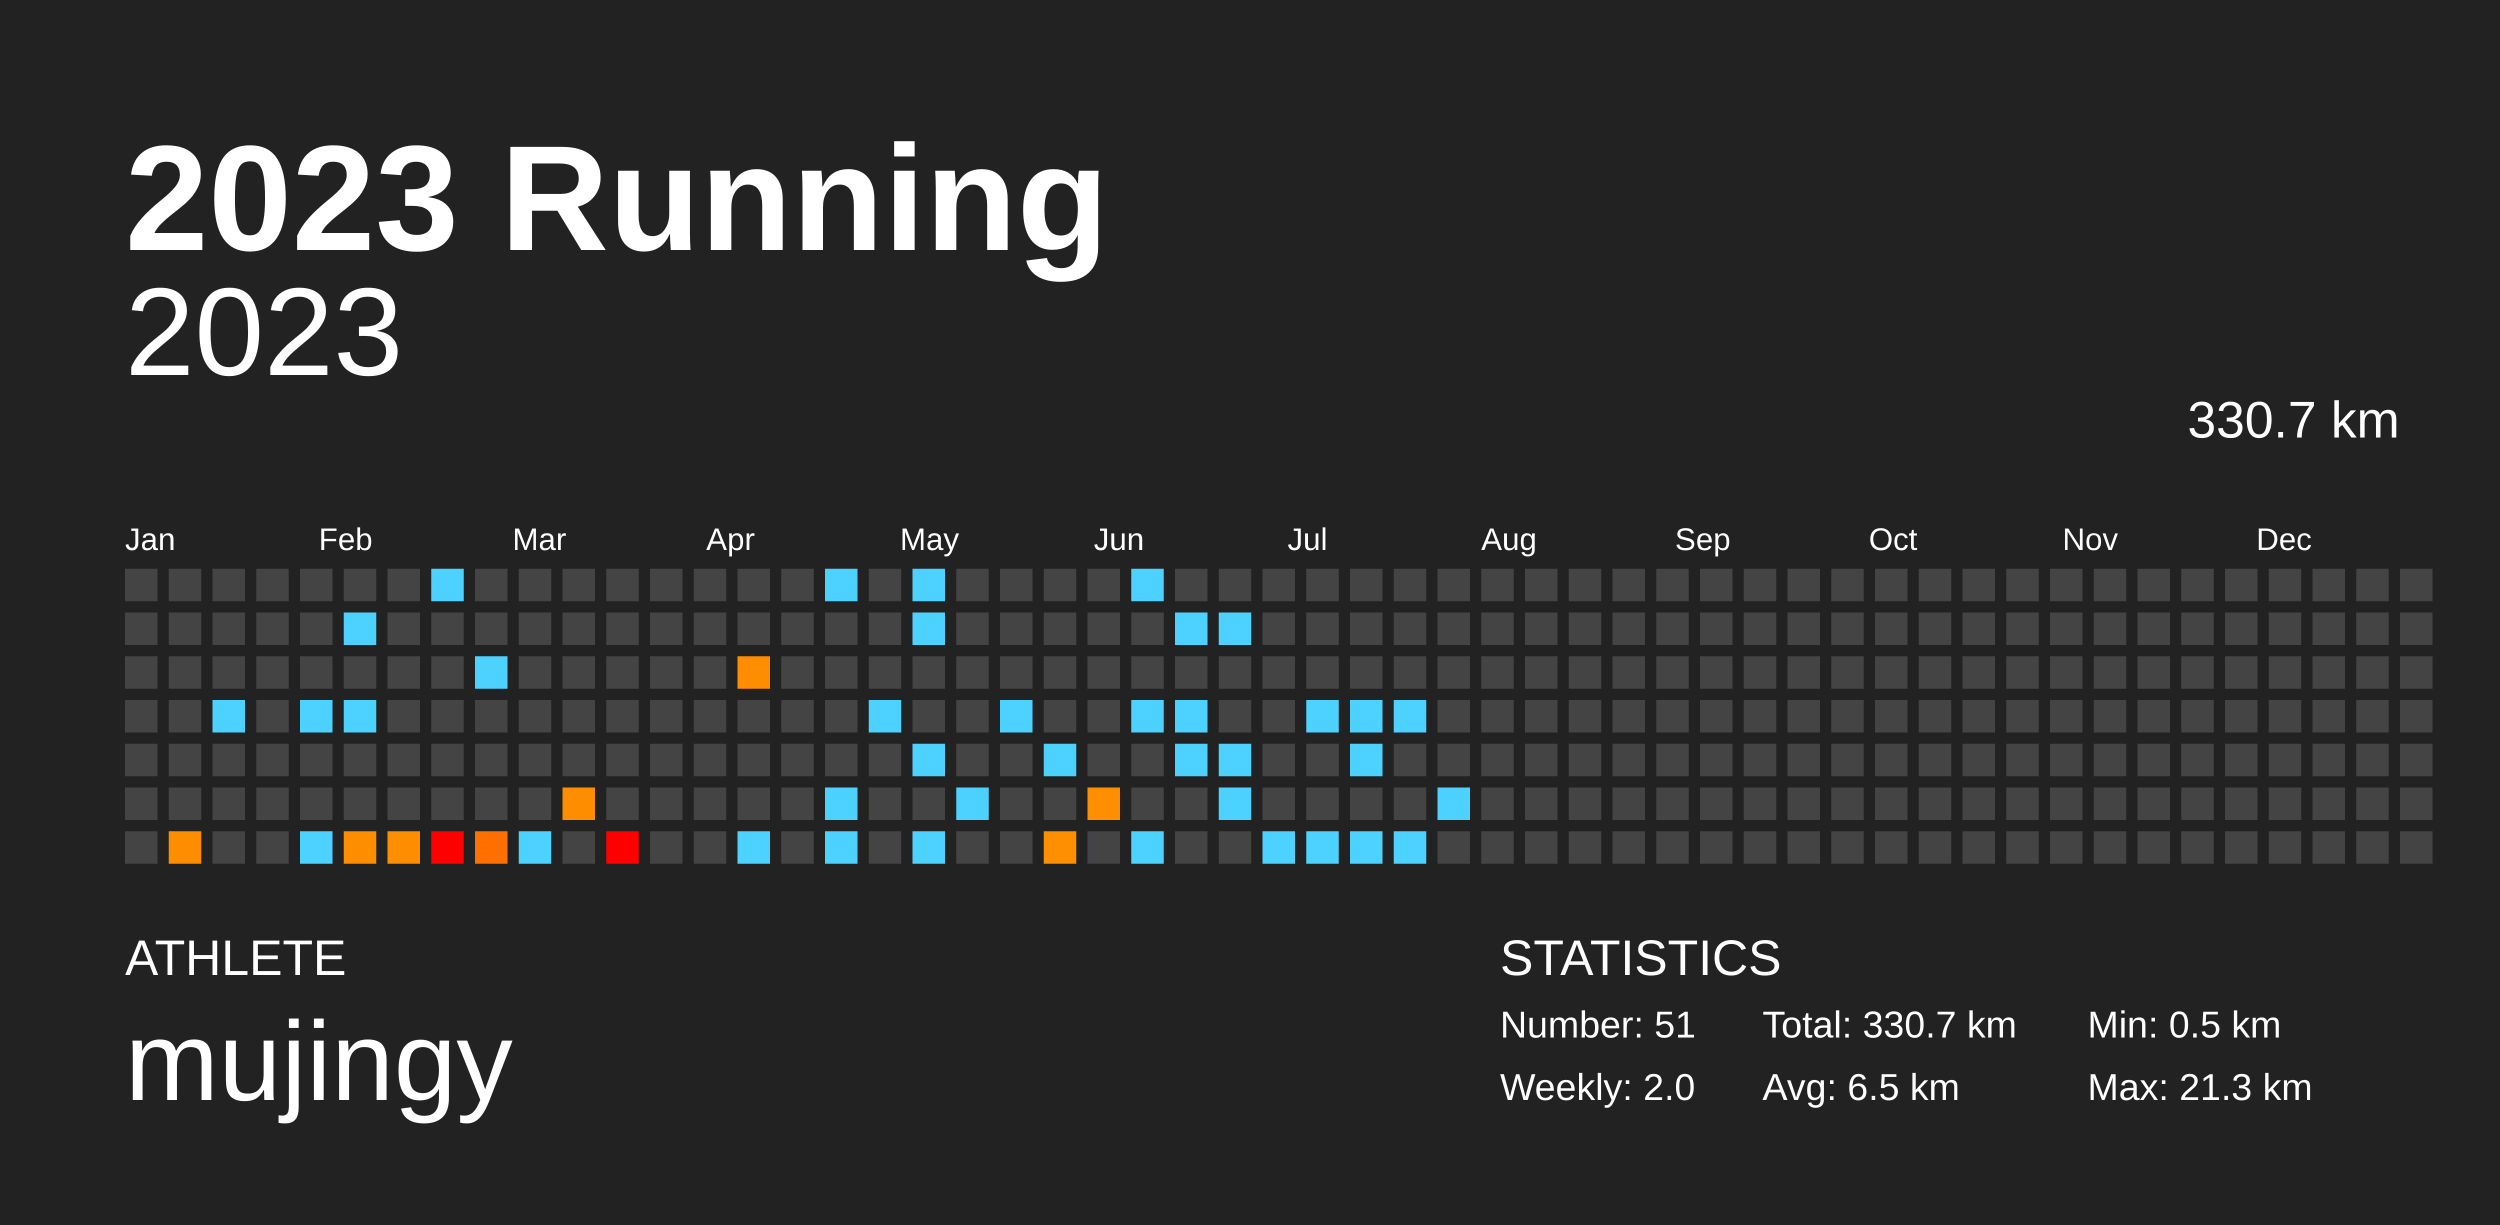
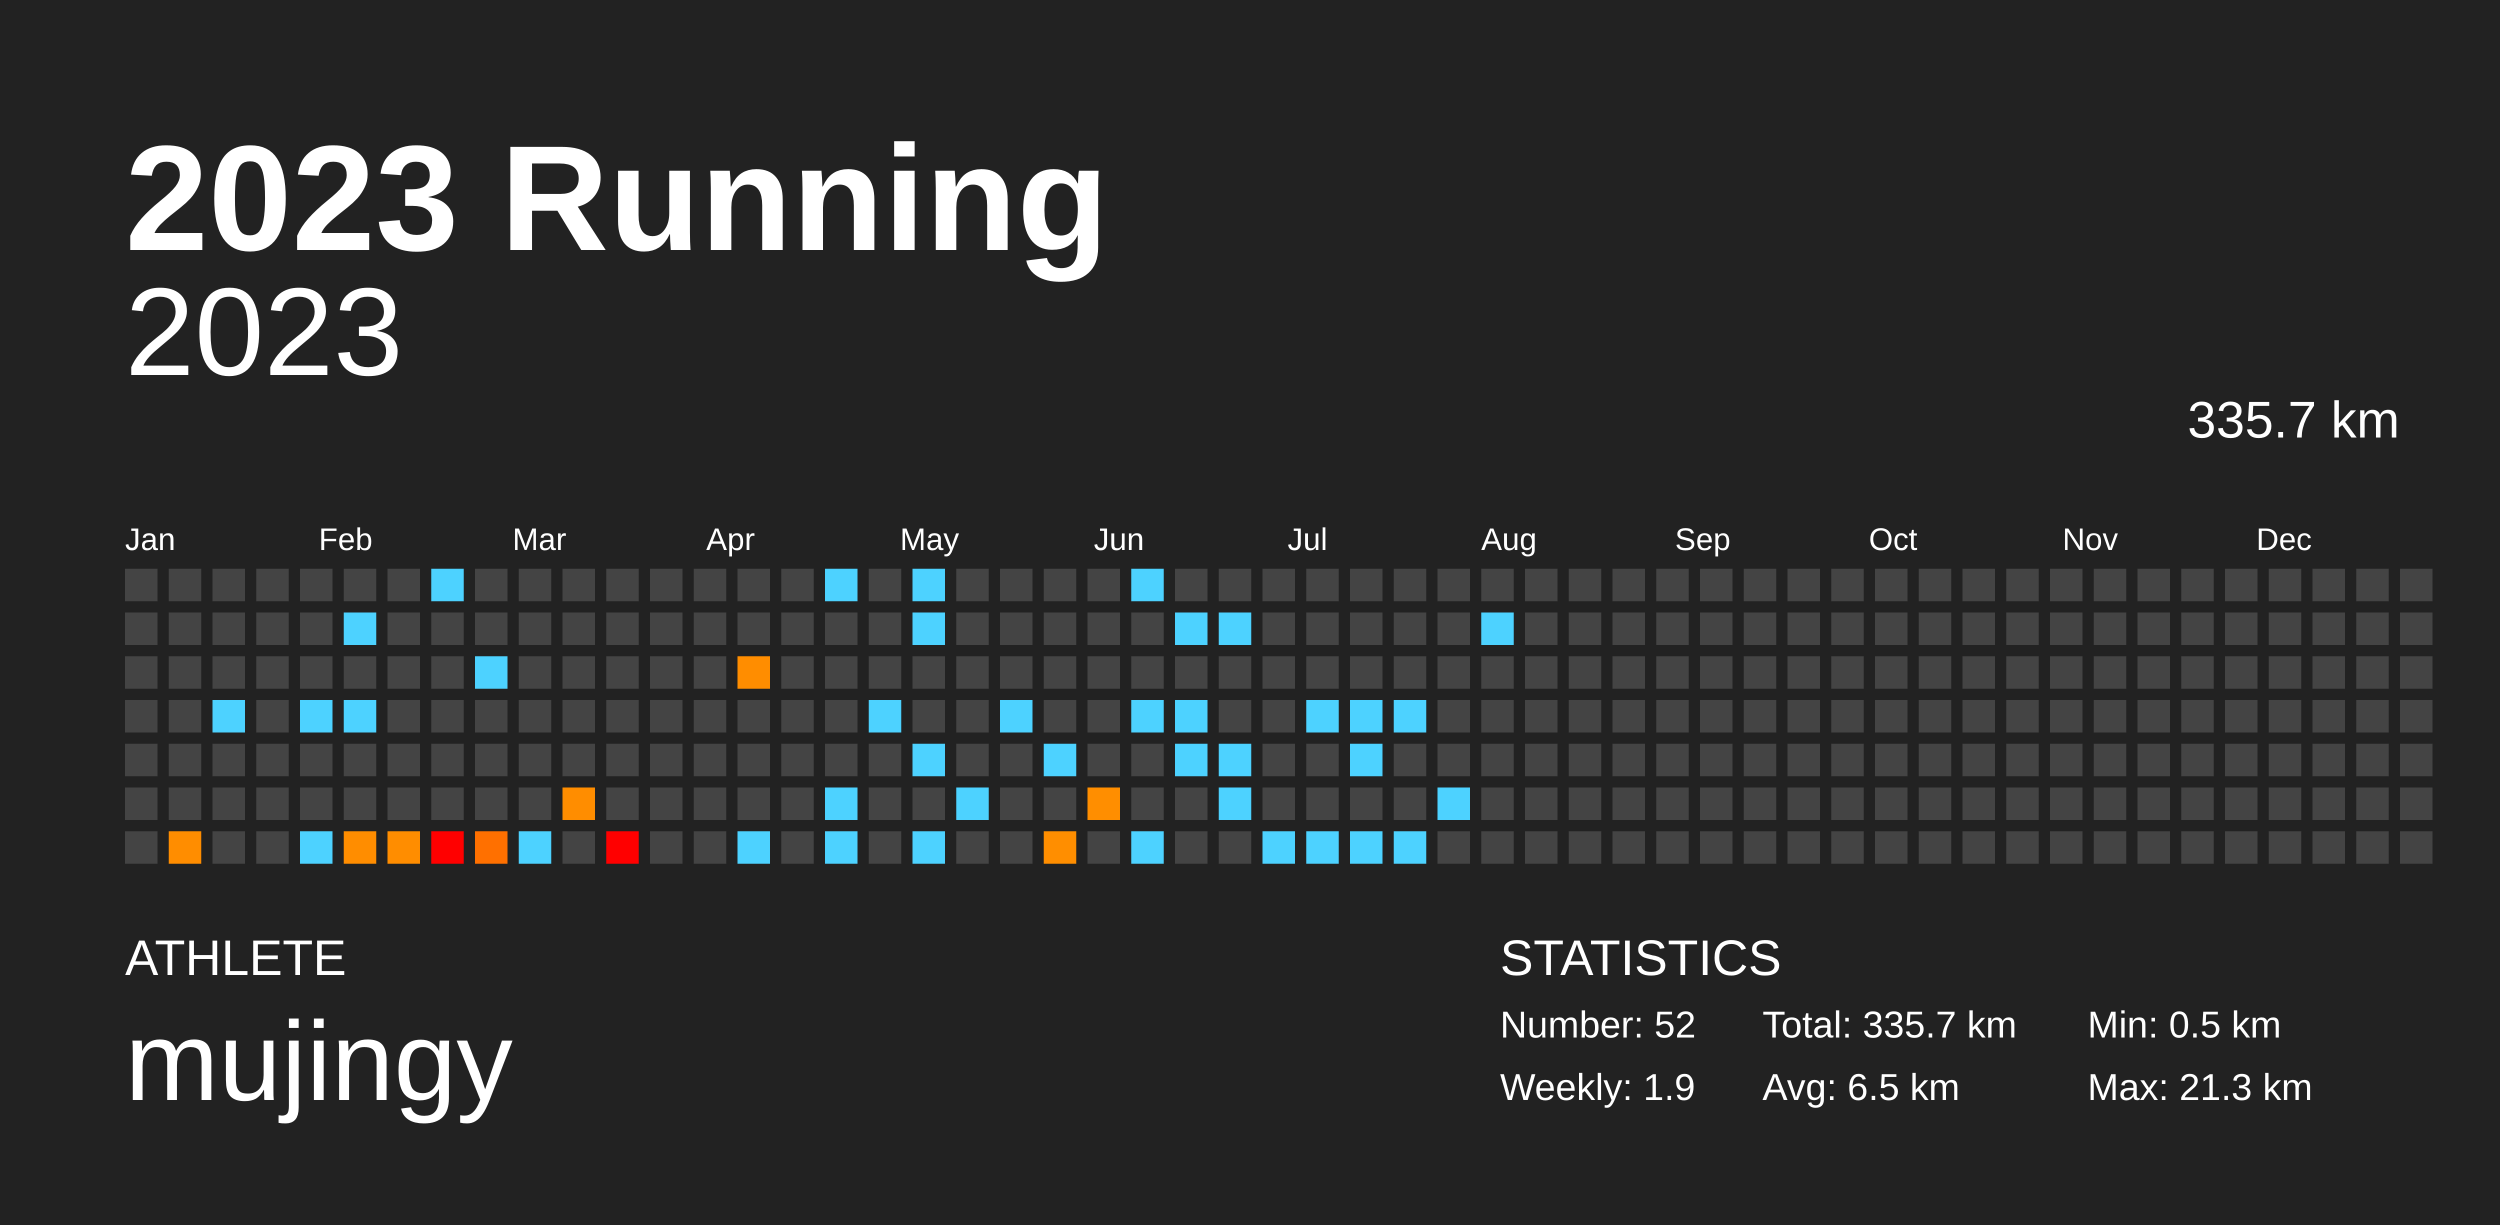
<svg xmlns="http://www.w3.org/2000/svg" baseProfile="full" height="98mm" version="1.1" viewBox="0,0,200,98" width="200mm">
  <defs />
  <rect fill="#222222" height="98" width="200" x="0" y="0" />
  <text fill="#FFFFFF" style="font-size:12px; font-family:Arial; font-weight:bold;" x="10" y="20">2023 Running</text>
  <text fill="#FFFFFF" style="font-size:4px; font-family:Arial" x="10" y="78">ATHLETE</text>
  <text fill="#FFFFFF" style="font-size:9px; font-family:Arial" x="10" y="88">mujingy</text>
  <text fill="#FFFFFF" style="font-size:4px; font-family:Arial" x="120" y="78">STATISTICS</text>
-   <text fill="#FFFFFF" style="font-size:3px; font-family:Arial" x="120" y="83">Number: 51</text>
-   <text fill="#FFFFFF" style="font-size:3px; font-family:Arial" x="120" y="88">Weekly: 2.0</text>
-   <text fill="#FFFFFF" style="font-size:3px; font-family:Arial" x="141" y="83">Total: 330.7 km</text>
+   <text fill="#FFFFFF" style="font-size:3px; font-family:Arial" x="120" y="83">Number: 52</text>
+   <text fill="#FFFFFF" style="font-size:3px; font-family:Arial" x="120" y="88">Weekly: 1.9</text>
+   <text fill="#FFFFFF" style="font-size:3px; font-family:Arial" x="141" y="83">Total: 335.7 km</text>
  <text fill="#FFFFFF" style="font-size:3px; font-family:Arial" x="141" y="88">Avg: 6.5 km</text>
  <text fill="#FFFFFF" style="font-size:3px; font-family:Arial" x="167" y="83">Min: 0.5 km</text>
  <text fill="#FFFFFF" style="font-size:3px; font-family:Arial" x="167" y="88">Max: 21.3 km</text>
  <text alignment-baseline="hanging" fill="#FFFFFF" style="font-size:10.0px; font-family:Arial;" x="10" y="30">2023</text>
-   <text alignment-baseline="hanging" fill="#FFFFFF" style="font-size:4.125px; font-family:Arial;" x="175" y="35">330.7 km</text>
+   <text alignment-baseline="hanging" fill="#FFFFFF" style="font-size:4.125px; font-family:Arial;" x="175" y="35">335.7 km</text>
  <text fill="#FFFFFF" style="font-size:2.5px; font-family:Arial" x="10.0" y="44">Jan</text>
  <text fill="#FFFFFF" style="font-size:2.5px; font-family:Arial" x="25.5" y="44">Feb</text>
  <text fill="#FFFFFF" style="font-size:2.5px; font-family:Arial" x="41.0" y="44">Mar</text>
  <text fill="#FFFFFF" style="font-size:2.5px; font-family:Arial" x="56.5" y="44">Apr</text>
  <text fill="#FFFFFF" style="font-size:2.5px; font-family:Arial" x="72.0" y="44">May</text>
  <text fill="#FFFFFF" style="font-size:2.5px; font-family:Arial" x="87.5" y="44">Jun</text>
  <text fill="#FFFFFF" style="font-size:2.5px; font-family:Arial" x="103.0" y="44">Jul</text>
  <text fill="#FFFFFF" style="font-size:2.5px; font-family:Arial" x="118.5" y="44">Aug</text>
  <text fill="#FFFFFF" style="font-size:2.5px; font-family:Arial" x="134.0" y="44">Sep</text>
  <text fill="#FFFFFF" style="font-size:2.5px; font-family:Arial" x="149.5" y="44">Oct</text>
  <text fill="#FFFFFF" style="font-size:2.5px; font-family:Arial" x="165.0" y="44">Nov</text>
  <text fill="#FFFFFF" style="font-size:2.5px; font-family:Arial" x="180.5" y="44">Dec</text>
  <rect fill="#444444" height="2.6" width="2.6" x="10.0" y="45.5" />
  <rect fill="#444444" height="2.6" width="2.6" x="10.0" y="49.0" />
  <rect fill="#444444" height="2.6" width="2.6" x="10.0" y="52.5" />
  <rect fill="#444444" height="2.6" width="2.6" x="10.0" y="56.0" />
  <rect fill="#444444" height="2.6" width="2.6" x="10.0" y="59.5" />
  <rect fill="#444444" height="2.6" width="2.6" x="10.0" y="63.0" />
  <rect fill="#444444" height="2.6" width="2.6" x="10.0" y="66.5" />
  <rect fill="#444444" height="2.6" width="2.6" x="13.5" y="45.5" />
  <rect fill="#444444" height="2.6" width="2.6" x="13.5" y="49.0" />
  <rect fill="#444444" height="2.6" width="2.6" x="13.5" y="52.5" />
  <rect fill="#444444" height="2.6" width="2.6" x="13.5" y="56.0" />
  <rect fill="#444444" height="2.6" width="2.6" x="13.5" y="59.5" />
  <rect fill="#444444" height="2.6" width="2.6" x="13.5" y="63.0" />
  <rect fill="#ff8d00" height="2.6" width="2.6" x="13.5" y="66.5" />
  <rect fill="#444444" height="2.6" width="2.6" x="17.0" y="45.5" />
  <rect fill="#444444" height="2.6" width="2.6" x="17.0" y="49.0" />
  <rect fill="#444444" height="2.6" width="2.6" x="17.0" y="52.5" />
  <rect fill="#4dd2ff" height="2.6" width="2.6" x="17.0" y="56.0" />
  <rect fill="#444444" height="2.6" width="2.6" x="17.0" y="59.5" />
  <rect fill="#444444" height="2.6" width="2.6" x="17.0" y="63.0" />
  <rect fill="#444444" height="2.6" width="2.6" x="17.0" y="66.5" />
  <rect fill="#444444" height="2.6" width="2.6" x="20.5" y="45.5" />
  <rect fill="#444444" height="2.6" width="2.6" x="20.5" y="49.0" />
  <rect fill="#444444" height="2.6" width="2.6" x="20.5" y="52.5" />
  <rect fill="#444444" height="2.6" width="2.6" x="20.5" y="56.0" />
  <rect fill="#444444" height="2.6" width="2.6" x="20.5" y="59.5" />
  <rect fill="#444444" height="2.6" width="2.6" x="20.5" y="63.0" />
  <rect fill="#444444" height="2.6" width="2.6" x="20.5" y="66.5" />
  <rect fill="#444444" height="2.6" width="2.6" x="24.0" y="45.5" />
  <rect fill="#444444" height="2.6" width="2.6" x="24.0" y="49.0" />
  <rect fill="#444444" height="2.6" width="2.6" x="24.0" y="52.5" />
  <rect fill="#4dd2ff" height="2.6" width="2.6" x="24.0" y="56.0" />
  <rect fill="#444444" height="2.6" width="2.6" x="24.0" y="59.5" />
  <rect fill="#444444" height="2.6" width="2.6" x="24.0" y="63.0" />
  <rect fill="#4dd2ff" height="2.6" width="2.6" x="24.0" y="66.5" />
  <rect fill="#444444" height="2.6" width="2.6" x="27.5" y="45.5" />
  <rect fill="#4dd2ff" height="2.6" width="2.6" x="27.5" y="49.0" />
  <rect fill="#444444" height="2.6" width="2.6" x="27.5" y="52.5" />
  <rect fill="#4dd2ff" height="2.6" width="2.6" x="27.5" y="56.0" />
  <rect fill="#444444" height="2.6" width="2.6" x="27.5" y="59.5" />
  <rect fill="#444444" height="2.6" width="2.6" x="27.5" y="63.0" />
  <rect fill="#ff8d00" height="2.6" width="2.6" x="27.5" y="66.5" />
  <rect fill="#444444" height="2.6" width="2.6" x="31.0" y="45.5" />
  <rect fill="#444444" height="2.6" width="2.6" x="31.0" y="49.0" />
  <rect fill="#444444" height="2.6" width="2.6" x="31.0" y="52.5" />
  <rect fill="#444444" height="2.6" width="2.6" x="31.0" y="56.0" />
  <rect fill="#444444" height="2.6" width="2.6" x="31.0" y="59.5" />
  <rect fill="#444444" height="2.6" width="2.6" x="31.0" y="63.0" />
  <rect fill="#ff8d00" height="2.6" width="2.6" x="31.0" y="66.5" />
  <rect fill="#4dd2ff" height="2.6" width="2.6" x="34.5" y="45.5" />
  <rect fill="#444444" height="2.6" width="2.6" x="34.5" y="49.0" />
  <rect fill="#444444" height="2.6" width="2.6" x="34.5" y="52.5" />
  <rect fill="#444444" height="2.6" width="2.6" x="34.5" y="56.0" />
  <rect fill="#444444" height="2.6" width="2.6" x="34.5" y="59.5" />
  <rect fill="#444444" height="2.6" width="2.6" x="34.5" y="63.0" />
  <rect fill="red" height="2.6" width="2.6" x="34.5" y="66.5" />
  <rect fill="#444444" height="2.6" width="2.6" x="38.0" y="45.5" />
  <rect fill="#444444" height="2.6" width="2.6" x="38.0" y="49.0" />
  <rect fill="#4dd2ff" height="2.6" width="2.6" x="38.0" y="52.5" />
  <rect fill="#444444" height="2.6" width="2.6" x="38.0" y="56.0" />
  <rect fill="#444444" height="2.6" width="2.6" x="38.0" y="59.5" />
  <rect fill="#444444" height="2.6" width="2.6" x="38.0" y="63.0" />
  <rect fill="#ff7000" height="2.6" width="2.6" x="38.0" y="66.5" />
  <rect fill="#444444" height="2.6" width="2.6" x="41.5" y="45.5" />
  <rect fill="#444444" height="2.6" width="2.6" x="41.5" y="49.0" />
  <rect fill="#444444" height="2.6" width="2.6" x="41.5" y="52.5" />
  <rect fill="#444444" height="2.6" width="2.6" x="41.5" y="56.0" />
  <rect fill="#444444" height="2.6" width="2.6" x="41.5" y="59.5" />
  <rect fill="#444444" height="2.6" width="2.6" x="41.5" y="63.0" />
  <rect fill="#4dd2ff" height="2.6" width="2.6" x="41.5" y="66.5" />
  <rect fill="#444444" height="2.6" width="2.6" x="45.0" y="45.5" />
  <rect fill="#444444" height="2.6" width="2.6" x="45.0" y="49.0" />
  <rect fill="#444444" height="2.6" width="2.6" x="45.0" y="52.5" />
  <rect fill="#444444" height="2.6" width="2.6" x="45.0" y="56.0" />
  <rect fill="#444444" height="2.6" width="2.6" x="45.0" y="59.5" />
  <rect fill="#ff8d00" height="2.6" width="2.6" x="45.0" y="63.0" />
  <rect fill="#444444" height="2.6" width="2.6" x="45.0" y="66.5" />
  <rect fill="#444444" height="2.6" width="2.6" x="48.5" y="45.5" />
  <rect fill="#444444" height="2.6" width="2.6" x="48.5" y="49.0" />
  <rect fill="#444444" height="2.6" width="2.6" x="48.5" y="52.5" />
  <rect fill="#444444" height="2.6" width="2.6" x="48.5" y="56.0" />
  <rect fill="#444444" height="2.6" width="2.6" x="48.5" y="59.5" />
  <rect fill="#444444" height="2.6" width="2.6" x="48.5" y="63.0" />
  <rect fill="red" height="2.6" width="2.6" x="48.5" y="66.5" />
  <rect fill="#444444" height="2.6" width="2.6" x="52.0" y="45.5" />
  <rect fill="#444444" height="2.6" width="2.6" x="52.0" y="49.0" />
  <rect fill="#444444" height="2.6" width="2.6" x="52.0" y="52.5" />
  <rect fill="#444444" height="2.6" width="2.6" x="52.0" y="56.0" />
  <rect fill="#444444" height="2.6" width="2.6" x="52.0" y="59.5" />
  <rect fill="#444444" height="2.6" width="2.6" x="52.0" y="63.0" />
  <rect fill="#444444" height="2.6" width="2.6" x="52.0" y="66.5" />
  <rect fill="#444444" height="2.6" width="2.6" x="55.5" y="45.5" />
  <rect fill="#444444" height="2.6" width="2.6" x="55.5" y="49.0" />
  <rect fill="#444444" height="2.6" width="2.6" x="55.5" y="52.5" />
  <rect fill="#444444" height="2.6" width="2.6" x="55.5" y="56.0" />
  <rect fill="#444444" height="2.6" width="2.6" x="55.5" y="59.5" />
  <rect fill="#444444" height="2.6" width="2.6" x="55.5" y="63.0" />
  <rect fill="#444444" height="2.6" width="2.6" x="55.5" y="66.5" />
  <rect fill="#444444" height="2.6" width="2.6" x="59.0" y="45.5" />
  <rect fill="#444444" height="2.6" width="2.6" x="59.0" y="49.0" />
  <rect fill="#ff8d00" height="2.6" width="2.6" x="59.0" y="52.5" />
  <rect fill="#444444" height="2.6" width="2.6" x="59.0" y="56.0" />
  <rect fill="#444444" height="2.6" width="2.6" x="59.0" y="59.5" />
  <rect fill="#444444" height="2.6" width="2.6" x="59.0" y="63.0" />
  <rect fill="#4dd2ff" height="2.6" width="2.6" x="59.0" y="66.5" />
  <rect fill="#444444" height="2.6" width="2.6" x="62.5" y="45.5" />
  <rect fill="#444444" height="2.6" width="2.6" x="62.5" y="49.0" />
  <rect fill="#444444" height="2.6" width="2.6" x="62.5" y="52.5" />
  <rect fill="#444444" height="2.6" width="2.6" x="62.5" y="56.0" />
  <rect fill="#444444" height="2.6" width="2.6" x="62.5" y="59.5" />
  <rect fill="#444444" height="2.6" width="2.6" x="62.5" y="63.0" />
  <rect fill="#444444" height="2.6" width="2.6" x="62.5" y="66.5" />
  <rect fill="#4dd2ff" height="2.6" width="2.6" x="66.0" y="45.5" />
  <rect fill="#444444" height="2.6" width="2.6" x="66.0" y="49.0" />
  <rect fill="#444444" height="2.6" width="2.6" x="66.0" y="52.5" />
  <rect fill="#444444" height="2.6" width="2.6" x="66.0" y="56.0" />
  <rect fill="#444444" height="2.6" width="2.6" x="66.0" y="59.5" />
  <rect fill="#4dd2ff" height="2.6" width="2.6" x="66.0" y="63.0" />
  <rect fill="#4dd2ff" height="2.6" width="2.6" x="66.0" y="66.5" />
  <rect fill="#444444" height="2.6" width="2.6" x="69.5" y="45.5" />
  <rect fill="#444444" height="2.6" width="2.6" x="69.5" y="49.0" />
  <rect fill="#444444" height="2.6" width="2.6" x="69.5" y="52.5" />
  <rect fill="#4dd2ff" height="2.6" width="2.6" x="69.5" y="56.0" />
  <rect fill="#444444" height="2.6" width="2.6" x="69.5" y="59.5" />
  <rect fill="#444444" height="2.6" width="2.6" x="69.5" y="63.0" />
  <rect fill="#444444" height="2.6" width="2.6" x="69.5" y="66.5" />
  <rect fill="#4dd2ff" height="2.6" width="2.6" x="73.0" y="45.5" />
  <rect fill="#4dd2ff" height="2.6" width="2.6" x="73.0" y="49.0" />
  <rect fill="#444444" height="2.6" width="2.6" x="73.0" y="52.5" />
  <rect fill="#444444" height="2.6" width="2.6" x="73.0" y="56.0" />
  <rect fill="#4dd2ff" height="2.6" width="2.6" x="73.0" y="59.5" />
  <rect fill="#444444" height="2.6" width="2.6" x="73.0" y="63.0" />
  <rect fill="#4dd2ff" height="2.6" width="2.6" x="73.0" y="66.5" />
  <rect fill="#444444" height="2.6" width="2.6" x="76.5" y="45.5" />
  <rect fill="#444444" height="2.6" width="2.6" x="76.5" y="49.0" />
  <rect fill="#444444" height="2.6" width="2.6" x="76.5" y="52.5" />
  <rect fill="#444444" height="2.6" width="2.6" x="76.5" y="56.0" />
  <rect fill="#444444" height="2.6" width="2.6" x="76.5" y="59.5" />
  <rect fill="#4dd2ff" height="2.6" width="2.6" x="76.5" y="63.0" />
  <rect fill="#444444" height="2.6" width="2.6" x="76.5" y="66.5" />
  <rect fill="#444444" height="2.6" width="2.6" x="80.0" y="45.5" />
  <rect fill="#444444" height="2.6" width="2.6" x="80.0" y="49.0" />
  <rect fill="#444444" height="2.6" width="2.6" x="80.0" y="52.5" />
  <rect fill="#4dd2ff" height="2.6" width="2.6" x="80.0" y="56.0" />
  <rect fill="#444444" height="2.6" width="2.6" x="80.0" y="59.5" />
  <rect fill="#444444" height="2.6" width="2.6" x="80.0" y="63.0" />
  <rect fill="#444444" height="2.6" width="2.6" x="80.0" y="66.5" />
  <rect fill="#444444" height="2.6" width="2.6" x="83.5" y="45.5" />
  <rect fill="#444444" height="2.6" width="2.6" x="83.5" y="49.0" />
  <rect fill="#444444" height="2.6" width="2.6" x="83.5" y="52.5" />
  <rect fill="#444444" height="2.6" width="2.6" x="83.5" y="56.0" />
  <rect fill="#4dd2ff" height="2.6" width="2.6" x="83.5" y="59.5" />
  <rect fill="#444444" height="2.6" width="2.6" x="83.5" y="63.0" />
  <rect fill="#ff8e00" height="2.6" width="2.6" x="83.5" y="66.5" />
  <rect fill="#444444" height="2.6" width="2.6" x="87.0" y="45.5" />
  <rect fill="#444444" height="2.6" width="2.6" x="87.0" y="49.0" />
  <rect fill="#444444" height="2.6" width="2.6" x="87.0" y="52.5" />
  <rect fill="#444444" height="2.6" width="2.6" x="87.0" y="56.0" />
  <rect fill="#444444" height="2.6" width="2.6" x="87.0" y="59.5" />
  <rect fill="#ff8e00" height="2.6" width="2.6" x="87.0" y="63.0" />
  <rect fill="#444444" height="2.6" width="2.6" x="87.0" y="66.5" />
  <rect fill="#4dd2ff" height="2.6" width="2.6" x="90.5" y="45.5" />
  <rect fill="#444444" height="2.6" width="2.6" x="90.5" y="49.0" />
  <rect fill="#444444" height="2.6" width="2.6" x="90.5" y="52.5" />
  <rect fill="#4dd2ff" height="2.6" width="2.6" x="90.5" y="56.0" />
  <rect fill="#444444" height="2.6" width="2.6" x="90.5" y="59.5" />
  <rect fill="#444444" height="2.6" width="2.6" x="90.5" y="63.0" />
  <rect fill="#4dd2ff" height="2.6" width="2.6" x="90.5" y="66.5" />
  <rect fill="#444444" height="2.6" width="2.6" x="94.0" y="45.5" />
  <rect fill="#4dd2ff" height="2.6" width="2.6" x="94.0" y="49.0" />
  <rect fill="#444444" height="2.6" width="2.6" x="94.0" y="52.5" />
  <rect fill="#4dd2ff" height="2.6" width="2.6" x="94.0" y="56.0" />
  <rect fill="#4dd2ff" height="2.6" width="2.6" x="94.0" y="59.5" />
  <rect fill="#444444" height="2.6" width="2.6" x="94.0" y="63.0" />
  <rect fill="#444444" height="2.6" width="2.6" x="94.0" y="66.5" />
  <rect fill="#444444" height="2.6" width="2.6" x="97.5" y="45.5" />
  <rect fill="#4dd2ff" height="2.6" width="2.6" x="97.5" y="49.0" />
  <rect fill="#444444" height="2.6" width="2.6" x="97.5" y="52.5" />
  <rect fill="#444444" height="2.6" width="2.6" x="97.5" y="56.0" />
  <rect fill="#4dd2ff" height="2.6" width="2.6" x="97.5" y="59.5" />
  <rect fill="#4dd2ff" height="2.6" width="2.6" x="97.5" y="63.0" />
  <rect fill="#444444" height="2.6" width="2.6" x="97.5" y="66.5" />
  <rect fill="#444444" height="2.6" width="2.6" x="101.0" y="45.5" />
  <rect fill="#444444" height="2.6" width="2.6" x="101.0" y="49.0" />
  <rect fill="#444444" height="2.6" width="2.6" x="101.0" y="52.5" />
  <rect fill="#444444" height="2.6" width="2.6" x="101.0" y="56.0" />
  <rect fill="#444444" height="2.6" width="2.6" x="101.0" y="59.5" />
  <rect fill="#444444" height="2.6" width="2.6" x="101.0" y="63.0" />
  <rect fill="#4dd2ff" height="2.6" width="2.6" x="101.0" y="66.5" />
  <rect fill="#444444" height="2.6" width="2.6" x="104.5" y="45.5" />
  <rect fill="#444444" height="2.6" width="2.6" x="104.5" y="49.0" />
  <rect fill="#444444" height="2.6" width="2.6" x="104.5" y="52.5" />
  <rect fill="#4dd2ff" height="2.6" width="2.6" x="104.5" y="56.0" />
  <rect fill="#444444" height="2.6" width="2.6" x="104.5" y="59.5" />
  <rect fill="#444444" height="2.6" width="2.6" x="104.5" y="63.0" />
  <rect fill="#4dd2ff" height="2.6" width="2.6" x="104.5" y="66.5" />
  <rect fill="#444444" height="2.6" width="2.6" x="108.0" y="45.5" />
  <rect fill="#444444" height="2.6" width="2.6" x="108.0" y="49.0" />
  <rect fill="#444444" height="2.6" width="2.6" x="108.0" y="52.5" />
  <rect fill="#4dd2ff" height="2.6" width="2.6" x="108.0" y="56.0" />
  <rect fill="#4dd2ff" height="2.6" width="2.6" x="108.0" y="59.5" />
  <rect fill="#444444" height="2.6" width="2.6" x="108.0" y="63.0" />
  <rect fill="#4dd2ff" height="2.6" width="2.6" x="108.0" y="66.5" />
  <rect fill="#444444" height="2.6" width="2.6" x="111.5" y="45.5" />
  <rect fill="#444444" height="2.6" width="2.6" x="111.5" y="49.0" />
  <rect fill="#444444" height="2.6" width="2.6" x="111.5" y="52.5" />
  <rect fill="#4dd2ff" height="2.6" width="2.6" x="111.5" y="56.0" />
  <rect fill="#444444" height="2.6" width="2.6" x="111.5" y="59.5" />
  <rect fill="#444444" height="2.6" width="2.6" x="111.5" y="63.0" />
  <rect fill="#4dd2ff" height="2.6" width="2.6" x="111.5" y="66.5" />
  <rect fill="#444444" height="2.6" width="2.6" x="115.0" y="45.5" />
  <rect fill="#444444" height="2.6" width="2.6" x="115.0" y="49.0" />
  <rect fill="#444444" height="2.6" width="2.6" x="115.0" y="52.5" />
  <rect fill="#444444" height="2.6" width="2.6" x="115.0" y="56.0" />
  <rect fill="#444444" height="2.6" width="2.6" x="115.0" y="59.5" />
  <rect fill="#4dd2ff" height="2.6" width="2.6" x="115.0" y="63.0" />
  <rect fill="#444444" height="2.6" width="2.6" x="115.0" y="66.5" />
  <rect fill="#444444" height="2.6" width="2.6" x="118.5" y="45.5" />
-   <rect fill="#444444" height="2.6" width="2.6" x="118.5" y="49.0" />
+   <rect fill="#4dd2ff" height="2.6" width="2.6" x="118.5" y="49.0" />
  <rect fill="#444444" height="2.6" width="2.6" x="118.5" y="52.5" />
  <rect fill="#444444" height="2.6" width="2.6" x="118.5" y="56.0" />
  <rect fill="#444444" height="2.6" width="2.6" x="118.5" y="59.5" />
  <rect fill="#444444" height="2.6" width="2.6" x="118.5" y="63.0" />
  <rect fill="#444444" height="2.6" width="2.6" x="118.5" y="66.5" />
  <rect fill="#444444" height="2.6" width="2.6" x="122.0" y="45.5" />
  <rect fill="#444444" height="2.6" width="2.6" x="122.0" y="49.0" />
  <rect fill="#444444" height="2.6" width="2.6" x="122.0" y="52.5" />
  <rect fill="#444444" height="2.6" width="2.6" x="122.0" y="56.0" />
  <rect fill="#444444" height="2.6" width="2.6" x="122.0" y="59.5" />
  <rect fill="#444444" height="2.6" width="2.6" x="122.0" y="63.0" />
  <rect fill="#444444" height="2.6" width="2.6" x="122.0" y="66.5" />
  <rect fill="#444444" height="2.6" width="2.6" x="125.5" y="45.5" />
  <rect fill="#444444" height="2.6" width="2.6" x="125.5" y="49.0" />
  <rect fill="#444444" height="2.6" width="2.6" x="125.5" y="52.5" />
  <rect fill="#444444" height="2.6" width="2.6" x="125.5" y="56.0" />
  <rect fill="#444444" height="2.6" width="2.6" x="125.5" y="59.5" />
  <rect fill="#444444" height="2.6" width="2.6" x="125.5" y="63.0" />
  <rect fill="#444444" height="2.6" width="2.6" x="125.5" y="66.5" />
  <rect fill="#444444" height="2.6" width="2.6" x="129.0" y="45.5" />
  <rect fill="#444444" height="2.6" width="2.6" x="129.0" y="49.0" />
  <rect fill="#444444" height="2.6" width="2.6" x="129.0" y="52.5" />
  <rect fill="#444444" height="2.6" width="2.6" x="129.0" y="56.0" />
  <rect fill="#444444" height="2.6" width="2.6" x="129.0" y="59.5" />
  <rect fill="#444444" height="2.6" width="2.6" x="129.0" y="63.0" />
  <rect fill="#444444" height="2.6" width="2.6" x="129.0" y="66.5" />
  <rect fill="#444444" height="2.6" width="2.6" x="132.5" y="45.5" />
  <rect fill="#444444" height="2.6" width="2.6" x="132.5" y="49.0" />
  <rect fill="#444444" height="2.6" width="2.6" x="132.5" y="52.5" />
  <rect fill="#444444" height="2.6" width="2.6" x="132.5" y="56.0" />
  <rect fill="#444444" height="2.6" width="2.6" x="132.5" y="59.5" />
  <rect fill="#444444" height="2.6" width="2.6" x="132.5" y="63.0" />
  <rect fill="#444444" height="2.6" width="2.6" x="132.5" y="66.5" />
  <rect fill="#444444" height="2.6" width="2.6" x="136.0" y="45.5" />
  <rect fill="#444444" height="2.6" width="2.6" x="136.0" y="49.0" />
  <rect fill="#444444" height="2.6" width="2.6" x="136.0" y="52.5" />
  <rect fill="#444444" height="2.6" width="2.6" x="136.0" y="56.0" />
  <rect fill="#444444" height="2.6" width="2.6" x="136.0" y="59.5" />
  <rect fill="#444444" height="2.6" width="2.6" x="136.0" y="63.0" />
  <rect fill="#444444" height="2.6" width="2.6" x="136.0" y="66.5" />
  <rect fill="#444444" height="2.6" width="2.6" x="139.5" y="45.5" />
  <rect fill="#444444" height="2.6" width="2.6" x="139.5" y="49.0" />
  <rect fill="#444444" height="2.6" width="2.6" x="139.5" y="52.5" />
  <rect fill="#444444" height="2.6" width="2.6" x="139.5" y="56.0" />
  <rect fill="#444444" height="2.6" width="2.6" x="139.5" y="59.5" />
  <rect fill="#444444" height="2.6" width="2.6" x="139.5" y="63.0" />
  <rect fill="#444444" height="2.6" width="2.6" x="139.5" y="66.5" />
  <rect fill="#444444" height="2.6" width="2.6" x="143.0" y="45.5" />
  <rect fill="#444444" height="2.6" width="2.6" x="143.0" y="49.0" />
  <rect fill="#444444" height="2.6" width="2.6" x="143.0" y="52.5" />
  <rect fill="#444444" height="2.6" width="2.6" x="143.0" y="56.0" />
  <rect fill="#444444" height="2.6" width="2.6" x="143.0" y="59.5" />
  <rect fill="#444444" height="2.6" width="2.6" x="143.0" y="63.0" />
  <rect fill="#444444" height="2.6" width="2.6" x="143.0" y="66.5" />
  <rect fill="#444444" height="2.6" width="2.6" x="146.5" y="45.5" />
  <rect fill="#444444" height="2.6" width="2.6" x="146.5" y="49.0" />
  <rect fill="#444444" height="2.6" width="2.6" x="146.5" y="52.5" />
  <rect fill="#444444" height="2.6" width="2.6" x="146.5" y="56.0" />
  <rect fill="#444444" height="2.6" width="2.6" x="146.5" y="59.5" />
  <rect fill="#444444" height="2.6" width="2.6" x="146.5" y="63.0" />
  <rect fill="#444444" height="2.6" width="2.6" x="146.5" y="66.5" />
  <rect fill="#444444" height="2.6" width="2.6" x="150.0" y="45.5" />
  <rect fill="#444444" height="2.6" width="2.6" x="150.0" y="49.0" />
  <rect fill="#444444" height="2.6" width="2.6" x="150.0" y="52.5" />
  <rect fill="#444444" height="2.6" width="2.6" x="150.0" y="56.0" />
  <rect fill="#444444" height="2.6" width="2.6" x="150.0" y="59.5" />
  <rect fill="#444444" height="2.6" width="2.6" x="150.0" y="63.0" />
  <rect fill="#444444" height="2.6" width="2.6" x="150.0" y="66.5" />
  <rect fill="#444444" height="2.6" width="2.6" x="153.5" y="45.5" />
  <rect fill="#444444" height="2.6" width="2.6" x="153.5" y="49.0" />
  <rect fill="#444444" height="2.6" width="2.6" x="153.5" y="52.5" />
  <rect fill="#444444" height="2.6" width="2.6" x="153.5" y="56.0" />
  <rect fill="#444444" height="2.6" width="2.6" x="153.5" y="59.5" />
  <rect fill="#444444" height="2.6" width="2.6" x="153.5" y="63.0" />
  <rect fill="#444444" height="2.6" width="2.6" x="153.5" y="66.5" />
  <rect fill="#444444" height="2.6" width="2.6" x="157.0" y="45.5" />
  <rect fill="#444444" height="2.6" width="2.6" x="157.0" y="49.0" />
  <rect fill="#444444" height="2.6" width="2.6" x="157.0" y="52.5" />
  <rect fill="#444444" height="2.6" width="2.6" x="157.0" y="56.0" />
  <rect fill="#444444" height="2.6" width="2.6" x="157.0" y="59.5" />
  <rect fill="#444444" height="2.6" width="2.6" x="157.0" y="63.0" />
  <rect fill="#444444" height="2.6" width="2.6" x="157.0" y="66.5" />
  <rect fill="#444444" height="2.6" width="2.6" x="160.5" y="45.5" />
  <rect fill="#444444" height="2.6" width="2.6" x="160.5" y="49.0" />
  <rect fill="#444444" height="2.6" width="2.6" x="160.5" y="52.5" />
  <rect fill="#444444" height="2.6" width="2.6" x="160.5" y="56.0" />
  <rect fill="#444444" height="2.6" width="2.6" x="160.5" y="59.5" />
  <rect fill="#444444" height="2.6" width="2.6" x="160.5" y="63.0" />
  <rect fill="#444444" height="2.6" width="2.6" x="160.5" y="66.5" />
  <rect fill="#444444" height="2.6" width="2.6" x="164.0" y="45.5" />
  <rect fill="#444444" height="2.6" width="2.6" x="164.0" y="49.0" />
  <rect fill="#444444" height="2.6" width="2.6" x="164.0" y="52.5" />
  <rect fill="#444444" height="2.6" width="2.6" x="164.0" y="56.0" />
  <rect fill="#444444" height="2.6" width="2.6" x="164.0" y="59.5" />
  <rect fill="#444444" height="2.6" width="2.6" x="164.0" y="63.0" />
  <rect fill="#444444" height="2.6" width="2.6" x="164.0" y="66.5" />
  <rect fill="#444444" height="2.6" width="2.6" x="167.5" y="45.5" />
  <rect fill="#444444" height="2.6" width="2.6" x="167.5" y="49.0" />
  <rect fill="#444444" height="2.6" width="2.6" x="167.5" y="52.5" />
  <rect fill="#444444" height="2.6" width="2.6" x="167.5" y="56.0" />
  <rect fill="#444444" height="2.6" width="2.6" x="167.5" y="59.5" />
  <rect fill="#444444" height="2.6" width="2.6" x="167.5" y="63.0" />
  <rect fill="#444444" height="2.6" width="2.6" x="167.5" y="66.5" />
  <rect fill="#444444" height="2.6" width="2.6" x="171.0" y="45.5" />
  <rect fill="#444444" height="2.6" width="2.6" x="171.0" y="49.0" />
  <rect fill="#444444" height="2.6" width="2.6" x="171.0" y="52.5" />
  <rect fill="#444444" height="2.6" width="2.6" x="171.0" y="56.0" />
  <rect fill="#444444" height="2.6" width="2.6" x="171.0" y="59.5" />
  <rect fill="#444444" height="2.6" width="2.6" x="171.0" y="63.0" />
  <rect fill="#444444" height="2.6" width="2.6" x="171.0" y="66.5" />
  <rect fill="#444444" height="2.6" width="2.6" x="174.5" y="45.5" />
  <rect fill="#444444" height="2.6" width="2.6" x="174.5" y="49.0" />
  <rect fill="#444444" height="2.6" width="2.6" x="174.5" y="52.5" />
  <rect fill="#444444" height="2.6" width="2.6" x="174.5" y="56.0" />
  <rect fill="#444444" height="2.6" width="2.6" x="174.5" y="59.5" />
  <rect fill="#444444" height="2.6" width="2.6" x="174.5" y="63.0" />
  <rect fill="#444444" height="2.6" width="2.6" x="174.5" y="66.5" />
  <rect fill="#444444" height="2.6" width="2.6" x="178.0" y="45.5" />
  <rect fill="#444444" height="2.6" width="2.6" x="178.0" y="49.0" />
  <rect fill="#444444" height="2.6" width="2.6" x="178.0" y="52.5" />
  <rect fill="#444444" height="2.6" width="2.6" x="178.0" y="56.0" />
  <rect fill="#444444" height="2.6" width="2.6" x="178.0" y="59.5" />
  <rect fill="#444444" height="2.6" width="2.6" x="178.0" y="63.0" />
  <rect fill="#444444" height="2.6" width="2.6" x="178.0" y="66.5" />
  <rect fill="#444444" height="2.6" width="2.6" x="181.5" y="45.5" />
  <rect fill="#444444" height="2.6" width="2.6" x="181.5" y="49.0" />
  <rect fill="#444444" height="2.6" width="2.6" x="181.5" y="52.5" />
  <rect fill="#444444" height="2.6" width="2.6" x="181.5" y="56.0" />
  <rect fill="#444444" height="2.6" width="2.6" x="181.5" y="59.5" />
  <rect fill="#444444" height="2.6" width="2.6" x="181.5" y="63.0" />
  <rect fill="#444444" height="2.6" width="2.6" x="181.5" y="66.5" />
  <rect fill="#444444" height="2.6" width="2.6" x="185.0" y="45.5" />
  <rect fill="#444444" height="2.6" width="2.6" x="185.0" y="49.0" />
  <rect fill="#444444" height="2.6" width="2.6" x="185.0" y="52.5" />
  <rect fill="#444444" height="2.6" width="2.6" x="185.0" y="56.0" />
  <rect fill="#444444" height="2.6" width="2.6" x="185.0" y="59.5" />
  <rect fill="#444444" height="2.6" width="2.6" x="185.0" y="63.0" />
  <rect fill="#444444" height="2.6" width="2.6" x="185.0" y="66.5" />
  <rect fill="#444444" height="2.6" width="2.6" x="188.5" y="45.5" />
  <rect fill="#444444" height="2.6" width="2.6" x="188.5" y="49.0" />
  <rect fill="#444444" height="2.6" width="2.6" x="188.5" y="52.5" />
  <rect fill="#444444" height="2.6" width="2.6" x="188.5" y="56.0" />
  <rect fill="#444444" height="2.6" width="2.6" x="188.5" y="59.5" />
  <rect fill="#444444" height="2.6" width="2.6" x="188.5" y="63.0" />
  <rect fill="#444444" height="2.6" width="2.6" x="188.5" y="66.5" />
  <rect fill="#444444" height="2.6" width="2.6" x="192.0" y="45.5" />
  <rect fill="#444444" height="2.6" width="2.6" x="192.0" y="49.0" />
  <rect fill="#444444" height="2.6" width="2.6" x="192.0" y="52.5" />
  <rect fill="#444444" height="2.6" width="2.6" x="192.0" y="56.0" />
  <rect fill="#444444" height="2.6" width="2.6" x="192.0" y="59.5" />
  <rect fill="#444444" height="2.6" width="2.6" x="192.0" y="63.0" />
  <rect fill="#444444" height="2.6" width="2.6" x="192.0" y="66.5" />
</svg>
